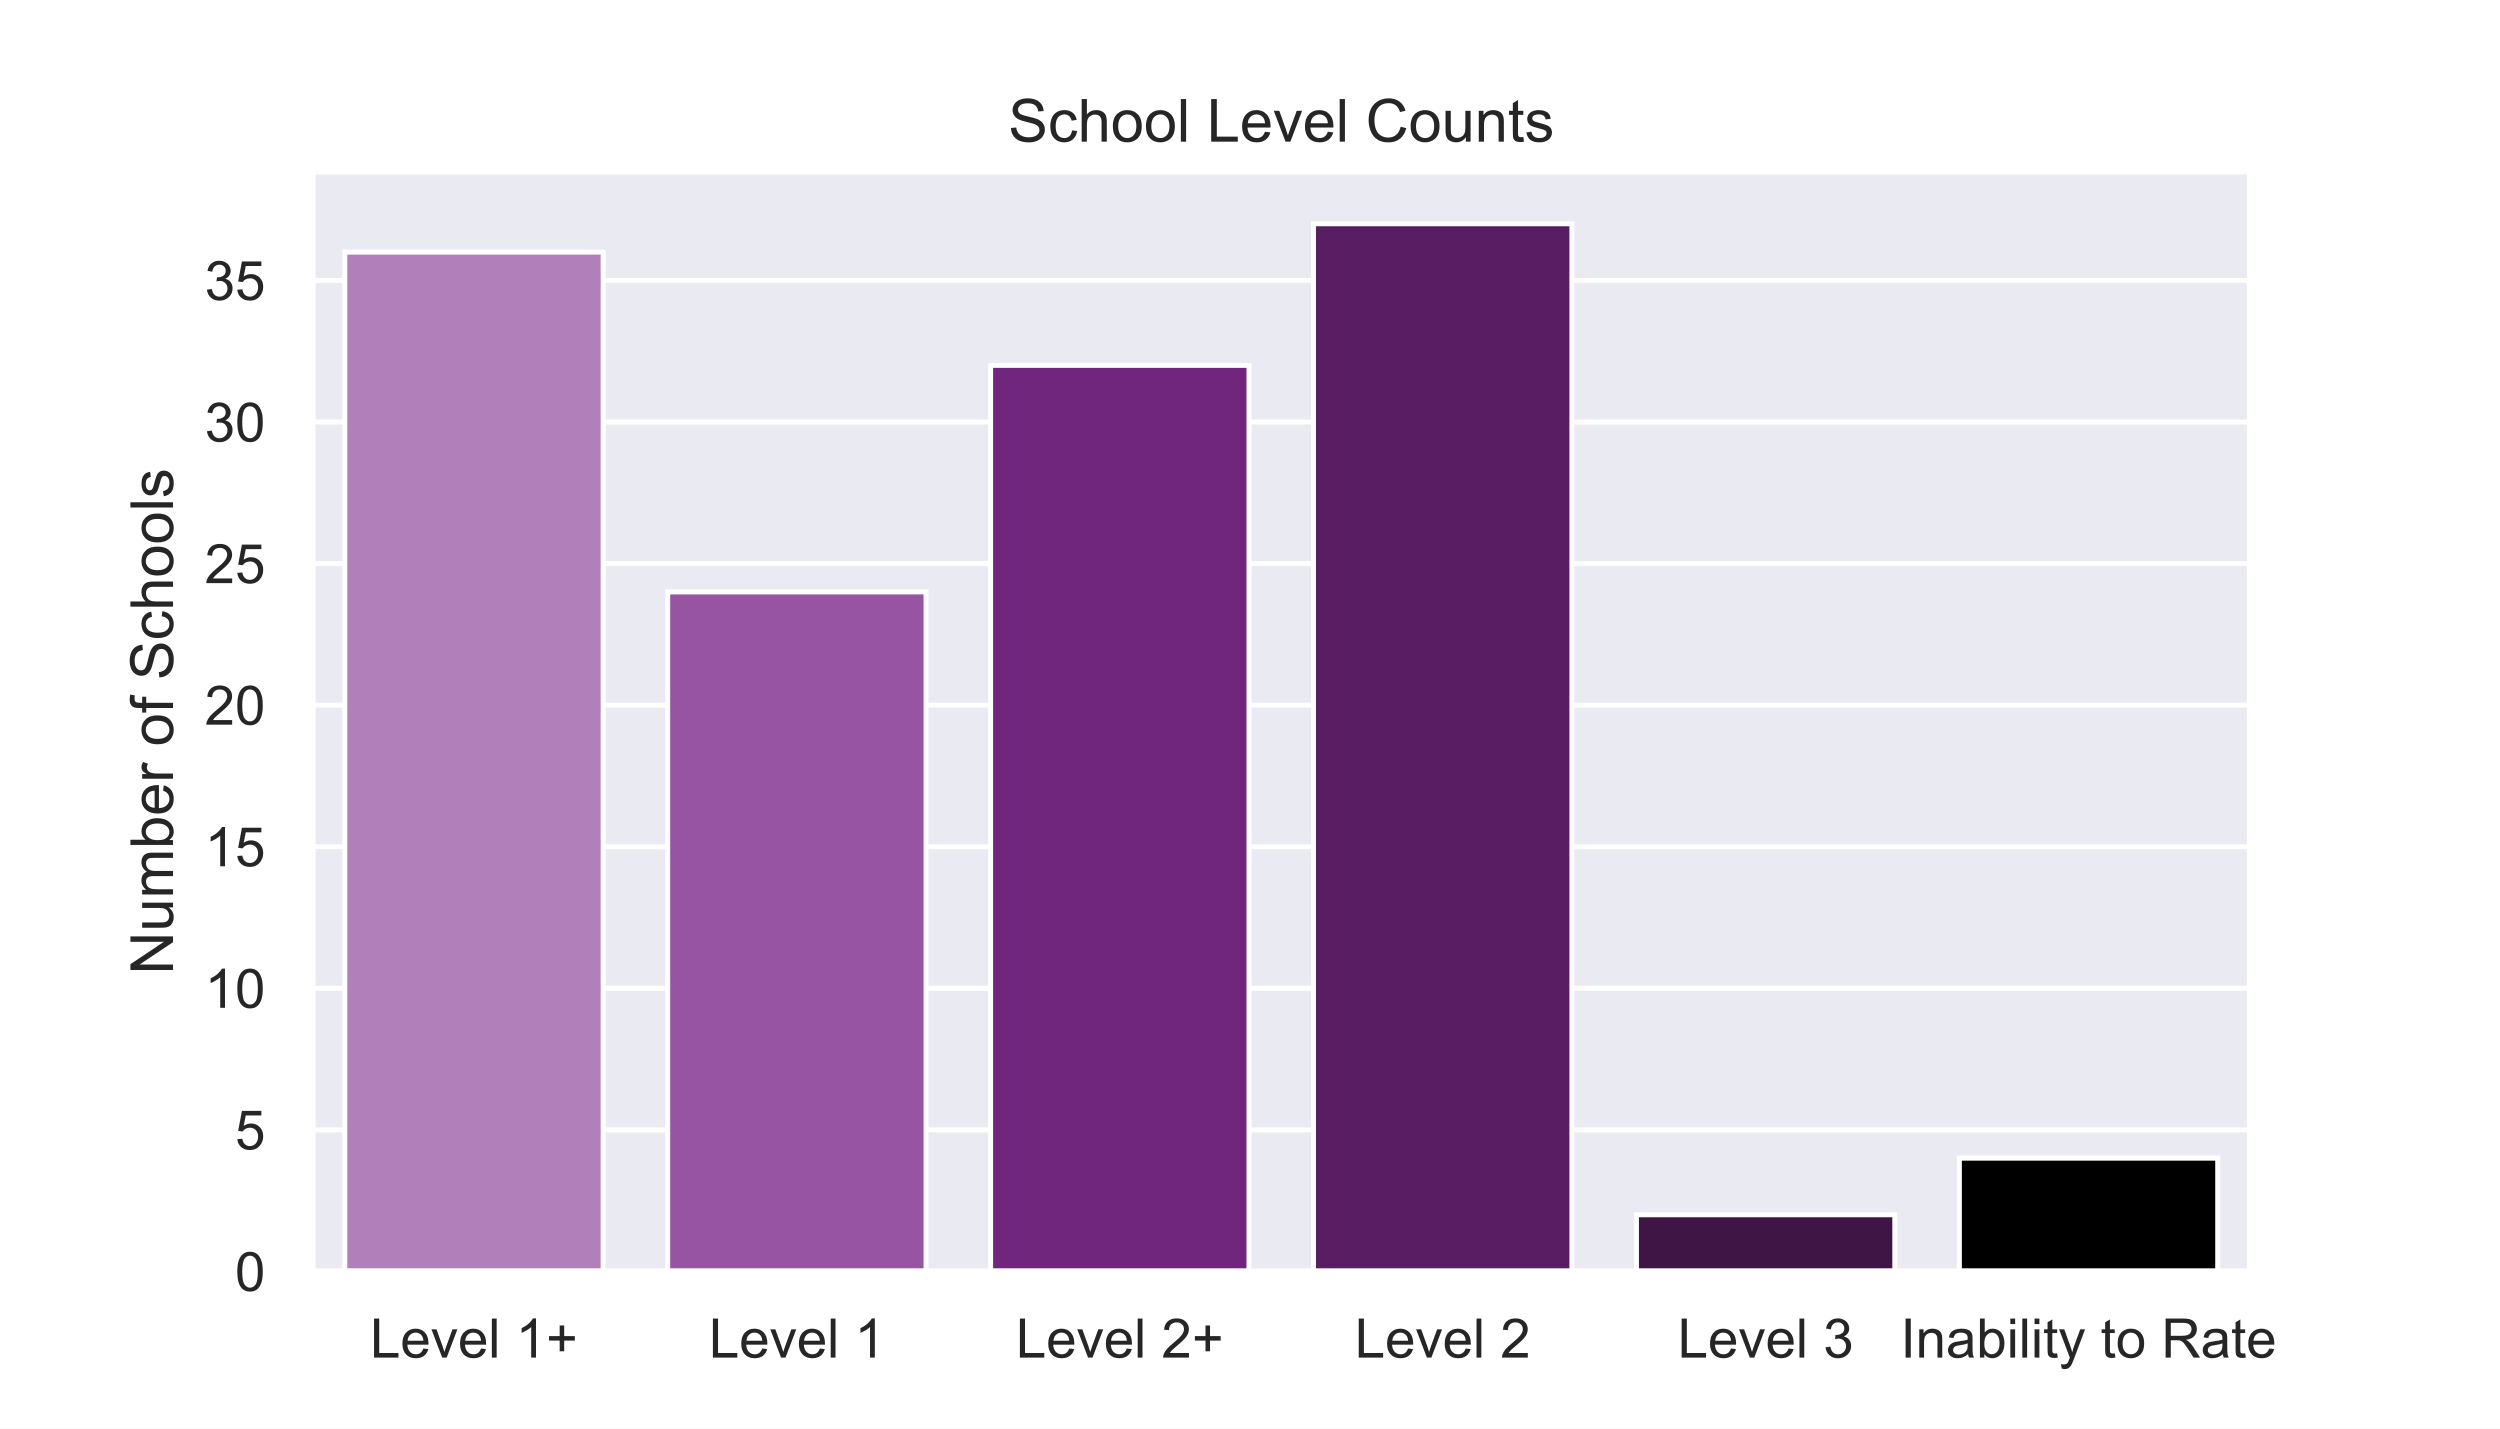
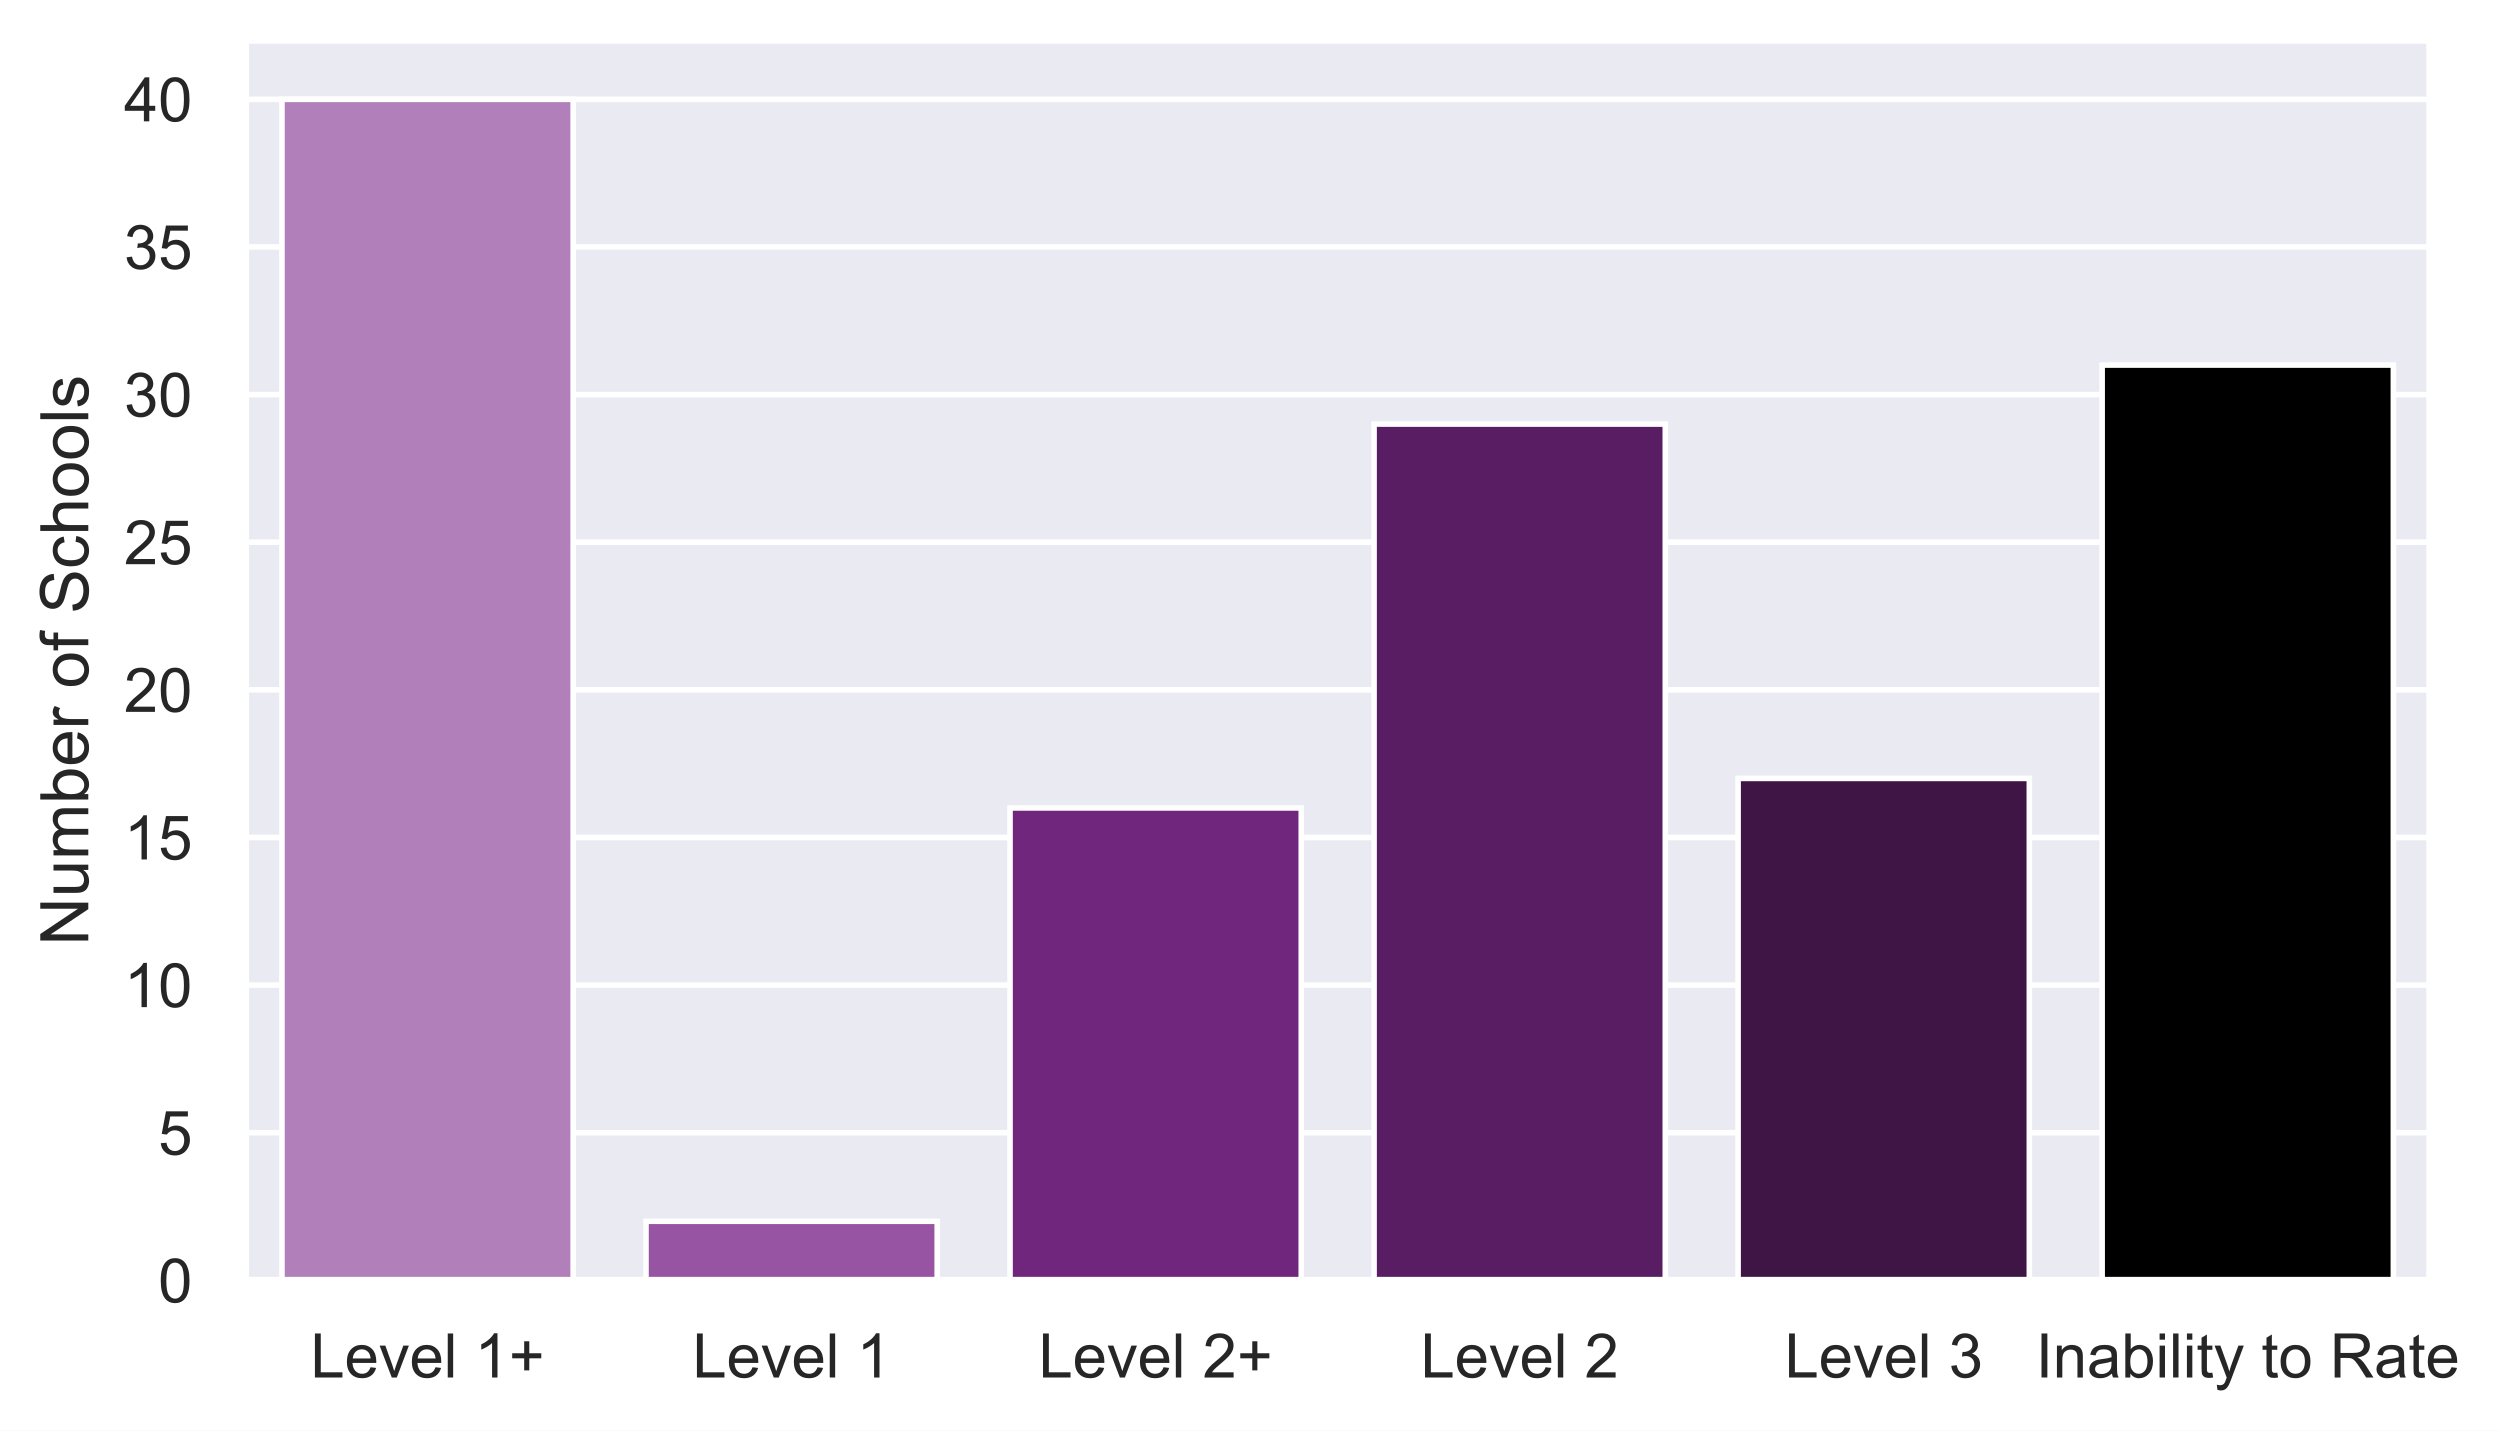
- <svg xmlns="http://www.w3.org/2000/svg" xmlns:xlink="http://www.w3.org/1999/xlink" height="288pt" version="1.1" viewBox="0 0 504 288" width="504pt">
+ <svg xmlns="http://www.w3.org/2000/svg" xmlns:xlink="http://www.w3.org/1999/xlink" height="255.849pt" version="1.1" viewBox="0 0 447.065 255.849" width="447.065pt">
  <defs>
    <style type="text/css">
*{stroke-linecap:butt;stroke-linejoin:round;}
  </style>
  </defs>
  <g id="figure_1">
    <g id="patch_1">
-       <path d="M 0 288  L 504 288  L 504 0  L 0 0  z " style="fill:#ffffff;" />
+       <path d="M 0 255.849  L 447.065 255.849  L 447.065 0  L 0 0  z " style="fill:#ffffff;" />
    </g>
    <g id="axes_1">
      <g id="patch_2">
-         <path d="M 63 256.32  L 453.6 256.32  L 453.6 34.56  L 63 34.56  z " style="fill:#eaeaf2;" />
+         <path d="M 43.908 228.96  L 434.508 228.96  L 434.508 7.2  L 43.908 7.2  z " style="fill:#eaeaf2;" />
      </g>
      <g id="matplotlib.axis_1">
        <g id="xtick_1">
          <g id="text_1">
            <defs>
              <path d="M 7.328 0  L 7.328 71.578  L 16.797 71.578  L 16.797 8.453  L 52.047 8.453  L 52.047 0  z " id="ArialMT-76" />
              <path d="M 42.094 16.703  L 51.172 15.578  Q 49.031 7.625 43.219 3.219  Q 37.406 -1.172 28.375 -1.172  Q 17 -1.172 10.328 5.828  Q 3.656 12.844 3.656 25.484  Q 3.656 38.578 10.391 45.797  Q 17.141 53.031 27.875 53.031  Q 38.281 53.031 44.875 45.953  Q 51.469 38.875 51.469 26.031  Q 51.469 25.25 51.422 23.688  L 12.75 23.688  Q 13.234 15.141 17.578 10.594  Q 21.922 6.062 28.422 6.062  Q 33.25 6.062 36.672 8.594  Q 40.094 11.141 42.094 16.703  z M 13.234 30.906  L 42.188 30.906  Q 41.609 37.453 38.875 40.719  Q 34.672 45.797 27.984 45.797  Q 21.922 45.797 17.797 41.75  Q 13.672 37.703 13.234 30.906  z " id="ArialMT-101" />
              <path d="M 21 0  L 1.266 51.859  L 10.547 51.859  L 21.688 20.797  Q 23.484 15.766 25 10.359  Q 26.172 14.453 28.266 20.219  L 39.797 51.859  L 48.828 51.859  L 29.203 0  z " id="ArialMT-118" />
              <path d="M 6.391 0  L 6.391 71.578  L 15.188 71.578  L 15.188 0  z " id="ArialMT-108" />
              <path id="ArialMT-32" />
              <path d="M 37.25 0  L 28.469 0  L 28.469 56  Q 25.297 52.984 20.141 49.953  Q 14.984 46.922 10.891 45.406  L 10.891 53.906  Q 18.266 57.375 23.781 62.297  Q 29.297 67.234 31.594 71.875  L 37.25 71.875  z " id="ArialMT-49" />
              <path d="M 25.047 11.578  L 25.047 31.203  L 5.562 31.203  L 5.562 39.406  L 25.047 39.406  L 25.047 58.891  L 33.344 58.891  L 33.344 39.406  L 52.828 39.406  L 52.828 31.203  L 33.344 31.203  L 33.344 11.578  z " id="ArialMT-43" />
            </defs>
-             <g style="fill:#262626;" transform="translate(74.60359 273.6936)scale(0.11 -0.11)">
+             <g style="fill:#262626;" transform="translate(55.51203 246.3336)scale(0.11 -0.11)">
              <use xlink:href="#ArialMT-76" />
              <use x="55.615" xlink:href="#ArialMT-101" />
              <use x="111.23" xlink:href="#ArialMT-118" />
              <use x="161.23" xlink:href="#ArialMT-101" />
              <use x="216.846" xlink:href="#ArialMT-108" />
              <use x="239.062" xlink:href="#ArialMT-32" />
              <use x="266.846" xlink:href="#ArialMT-49" />
              <use x="322.461" xlink:href="#ArialMT-43" />
            </g>
          </g>
        </g>
        <g id="xtick_2">
          <g id="text_2">
-             <g style="fill:#262626;" transform="translate(142.9159 273.6936)scale(0.11 -0.11)">
+             <g style="fill:#262626;" transform="translate(123.8244 246.3336)scale(0.11 -0.11)">
              <use xlink:href="#ArialMT-76" />
              <use x="55.615" xlink:href="#ArialMT-101" />
              <use x="111.23" xlink:href="#ArialMT-118" />
              <use x="161.23" xlink:href="#ArialMT-101" />
              <use x="216.846" xlink:href="#ArialMT-108" />
              <use x="239.062" xlink:href="#ArialMT-32" />
              <use x="266.846" xlink:href="#ArialMT-49" />
            </g>
          </g>
        </g>
        <g id="xtick_3">
          <g id="text_3">
            <defs>
              <path d="M 50.344 8.453  L 50.344 0  L 3.031 0  Q 2.938 3.172 4.047 6.109  Q 5.859 10.938 9.828 15.625  Q 13.812 20.312 21.344 26.469  Q 33.016 36.031 37.109 41.625  Q 41.219 47.219 41.219 52.203  Q 41.219 57.422 37.469 61  Q 33.734 64.594 27.734 64.594  Q 21.391 64.594 17.578 60.781  Q 13.766 56.984 13.719 50.25  L 4.688 51.172  Q 5.609 61.281 11.656 66.578  Q 17.719 71.875 27.938 71.875  Q 38.234 71.875 44.234 66.156  Q 50.25 60.453 50.25 52  Q 50.25 47.703 48.484 43.547  Q 46.734 39.406 42.656 34.812  Q 38.578 30.219 29.109 22.219  Q 21.188 15.578 18.938 13.203  Q 16.703 10.844 15.234 8.453  z " id="ArialMT-50" />
            </defs>
-             <g style="fill:#262626;" transform="translate(204.8036 273.6936)scale(0.11 -0.11)">
+             <g style="fill:#262626;" transform="translate(185.712 246.3336)scale(0.11 -0.11)">
              <use xlink:href="#ArialMT-76" />
              <use x="55.615" xlink:href="#ArialMT-101" />
              <use x="111.23" xlink:href="#ArialMT-118" />
              <use x="161.23" xlink:href="#ArialMT-101" />
              <use x="216.846" xlink:href="#ArialMT-108" />
              <use x="239.062" xlink:href="#ArialMT-32" />
              <use x="266.846" xlink:href="#ArialMT-50" />
              <use x="322.461" xlink:href="#ArialMT-43" />
            </g>
          </g>
        </g>
        <g id="xtick_4">
          <g id="text_4">
-             <g style="fill:#262626;" transform="translate(273.1159 273.6936)scale(0.11 -0.11)">
+             <g style="fill:#262626;" transform="translate(254.0244 246.3336)scale(0.11 -0.11)">
              <use xlink:href="#ArialMT-76" />
              <use x="55.615" xlink:href="#ArialMT-101" />
              <use x="111.23" xlink:href="#ArialMT-118" />
              <use x="161.23" xlink:href="#ArialMT-101" />
              <use x="216.846" xlink:href="#ArialMT-108" />
              <use x="239.062" xlink:href="#ArialMT-32" />
              <use x="266.846" xlink:href="#ArialMT-50" />
            </g>
          </g>
        </g>
        <g id="xtick_5">
          <g id="text_5">
            <defs>
              <path d="M 4.203 18.891  L 12.984 20.062  Q 14.5 12.594 18.141 9.297  Q 21.781 6 27 6  Q 33.203 6 37.469 10.297  Q 41.75 14.594 41.75 20.953  Q 41.75 27 37.797 30.922  Q 33.844 34.859 27.734 34.859  Q 25.25 34.859 21.531 33.891  L 22.516 41.609  Q 23.391 41.5 23.922 41.5  Q 29.547 41.5 34.031 44.422  Q 38.531 47.359 38.531 53.469  Q 38.531 58.297 35.25 61.469  Q 31.984 64.656 26.812 64.656  Q 21.688 64.656 18.266 61.422  Q 14.844 58.203 13.875 51.766  L 5.078 53.328  Q 6.688 62.156 12.391 67.016  Q 18.109 71.875 26.609 71.875  Q 32.469 71.875 37.391 69.359  Q 42.328 66.844 44.938 62.5  Q 47.562 58.156 47.562 53.266  Q 47.562 48.641 45.062 44.828  Q 42.578 41.016 37.703 38.766  Q 44.047 37.312 47.562 32.688  Q 51.078 28.078 51.078 21.141  Q 51.078 11.766 44.234 5.25  Q 37.406 -1.266 26.953 -1.266  Q 17.531 -1.266 11.297 4.344  Q 5.078 9.969 4.203 18.891  z " id="ArialMT-51" />
            </defs>
-             <g style="fill:#262626;" transform="translate(338.2159 273.6936)scale(0.11 -0.11)">
+             <g style="fill:#262626;" transform="translate(319.1244 246.3336)scale(0.11 -0.11)">
              <use xlink:href="#ArialMT-76" />
              <use x="55.615" xlink:href="#ArialMT-101" />
              <use x="111.23" xlink:href="#ArialMT-118" />
              <use x="161.23" xlink:href="#ArialMT-101" />
              <use x="216.846" xlink:href="#ArialMT-108" />
              <use x="239.062" xlink:href="#ArialMT-32" />
              <use x="266.846" xlink:href="#ArialMT-51" />
            </g>
          </g>
        </g>
        <g id="xtick_6">
          <g id="text_6">
            <defs>
              <path d="M 9.328 0  L 9.328 71.578  L 18.797 71.578  L 18.797 0  z " id="ArialMT-73" />
              <path d="M 6.594 0  L 6.594 51.859  L 14.5 51.859  L 14.5 44.484  Q 20.219 53.031 31 53.031  Q 35.688 53.031 39.625 51.344  Q 43.562 49.656 45.516 46.922  Q 47.469 44.188 48.25 40.438  Q 48.734 37.984 48.734 31.891  L 48.734 0  L 39.938 0  L 39.938 31.547  Q 39.938 36.922 38.906 39.578  Q 37.891 42.234 35.281 43.812  Q 32.672 45.406 29.156 45.406  Q 23.531 45.406 19.453 41.844  Q 15.375 38.281 15.375 28.328  L 15.375 0  z " id="ArialMT-110" />
              <path d="M 40.438 6.391  Q 35.547 2.25 31.031 0.531  Q 26.516 -1.172 21.344 -1.172  Q 12.797 -1.172 8.203 3  Q 3.609 7.172 3.609 13.672  Q 3.609 17.484 5.344 20.625  Q 7.078 23.781 9.891 25.688  Q 12.703 27.594 16.219 28.562  Q 18.797 29.25 24.031 29.891  Q 34.672 31.156 39.703 32.906  Q 39.75 34.719 39.75 35.203  Q 39.75 40.578 37.25 42.781  Q 33.891 45.75 27.25 45.75  Q 21.047 45.75 18.094 43.578  Q 15.141 41.406 13.719 35.891  L 5.125 37.062  Q 6.297 42.578 8.984 45.969  Q 11.672 49.359 16.75 51.188  Q 21.828 53.031 28.516 53.031  Q 35.156 53.031 39.297 51.469  Q 43.453 49.906 45.406 47.531  Q 47.359 45.172 48.141 41.547  Q 48.578 39.312 48.578 33.453  L 48.578 21.734  Q 48.578 9.469 49.141 6.219  Q 49.703 2.984 51.375 0  L 42.188 0  Q 40.828 2.734 40.438 6.391  z M 39.703 26.031  Q 34.906 24.078 25.344 22.703  Q 19.922 21.922 17.672 20.938  Q 15.438 19.969 14.203 18.094  Q 12.984 16.219 12.984 13.922  Q 12.984 10.406 15.641 8.062  Q 18.312 5.719 23.438 5.719  Q 28.516 5.719 32.469 7.938  Q 36.422 10.156 38.281 14.016  Q 39.703 17 39.703 22.797  z " id="ArialMT-97" />
              <path d="M 14.703 0  L 6.547 0  L 6.547 71.578  L 15.328 71.578  L 15.328 46.047  Q 20.906 53.031 29.547 53.031  Q 34.328 53.031 38.594 51.094  Q 42.875 49.172 45.625 45.672  Q 48.391 42.188 49.953 37.25  Q 51.516 32.328 51.516 26.703  Q 51.516 13.375 44.922 6.094  Q 38.328 -1.172 29.109 -1.172  Q 19.922 -1.172 14.703 6.5  z M 14.594 26.312  Q 14.594 17 17.141 12.844  Q 21.297 6.062 28.375 6.062  Q 34.125 6.062 38.328 11.062  Q 42.531 16.062 42.531 25.984  Q 42.531 36.141 38.5 40.969  Q 34.469 45.797 28.766 45.797  Q 23 45.797 18.797 40.797  Q 14.594 35.797 14.594 26.312  z " id="ArialMT-98" />
              <path d="M 6.641 61.469  L 6.641 71.578  L 15.438 71.578  L 15.438 61.469  z M 6.641 0  L 6.641 51.859  L 15.438 51.859  L 15.438 0  z " id="ArialMT-105" />
              <path d="M 25.781 7.859  L 27.047 0.094  Q 23.344 -0.688 20.406 -0.688  Q 15.625 -0.688 12.984 0.828  Q 10.359 2.344 9.281 4.812  Q 8.203 7.281 8.203 15.188  L 8.203 45.016  L 1.766 45.016  L 1.766 51.859  L 8.203 51.859  L 8.203 64.703  L 16.938 69.969  L 16.938 51.859  L 25.781 51.859  L 25.781 45.016  L 16.938 45.016  L 16.938 14.703  Q 16.938 10.938 17.406 9.859  Q 17.875 8.797 18.922 8.156  Q 19.969 7.516 21.922 7.516  Q 23.391 7.516 25.781 7.859  z " id="ArialMT-116" />
              <path d="M 6.203 -19.969  L 5.219 -11.719  Q 8.109 -12.5 10.25 -12.5  Q 13.188 -12.5 14.938 -11.516  Q 16.703 -10.547 17.828 -8.797  Q 18.656 -7.469 20.516 -2.25  Q 20.75 -1.516 21.297 -0.094  L 1.609 51.859  L 11.078 51.859  L 21.875 21.828  Q 23.969 16.109 25.641 9.812  Q 27.156 15.875 29.25 21.625  L 40.328 51.859  L 49.125 51.859  L 29.391 -0.875  Q 26.219 -9.422 24.469 -12.641  Q 22.125 -17 19.094 -19.016  Q 16.062 -21.047 11.859 -21.047  Q 9.328 -21.047 6.203 -19.969  z " id="ArialMT-121" />
              <path d="M 3.328 25.922  Q 3.328 40.328 11.328 47.266  Q 18.016 53.031 27.641 53.031  Q 38.328 53.031 45.109 46.016  Q 51.906 39.016 51.906 26.656  Q 51.906 16.656 48.906 10.906  Q 45.906 5.172 40.156 2  Q 34.422 -1.172 27.641 -1.172  Q 16.75 -1.172 10.031 5.812  Q 3.328 12.797 3.328 25.922  z M 12.359 25.922  Q 12.359 15.969 16.703 11.016  Q 21.047 6.062 27.641 6.062  Q 34.188 6.062 38.531 11.031  Q 42.875 16.016 42.875 26.219  Q 42.875 35.844 38.5 40.797  Q 34.125 45.75 27.641 45.75  Q 21.047 45.75 16.703 40.812  Q 12.359 35.891 12.359 25.922  z " id="ArialMT-111" />
              <path d="M 7.859 0  L 7.859 71.578  L 39.594 71.578  Q 49.172 71.578 54.141 69.641  Q 59.125 67.719 62.109 62.828  Q 65.094 57.953 65.094 52.047  Q 65.094 44.438 60.156 39.203  Q 55.219 33.984 44.922 32.562  Q 48.688 30.766 50.641 29  Q 54.781 25.203 58.5 19.484  L 70.953 0  L 59.031 0  L 49.562 14.891  Q 45.406 21.344 42.719 24.75  Q 40.047 28.172 37.922 29.531  Q 35.797 30.906 33.594 31.453  Q 31.984 31.781 28.328 31.781  L 17.328 31.781  L 17.328 0  z M 17.328 39.984  L 37.703 39.984  Q 44.188 39.984 47.844 41.328  Q 51.516 42.672 53.422 45.625  Q 55.328 48.578 55.328 52.047  Q 55.328 57.125 51.641 60.391  Q 47.953 63.672 39.984 63.672  L 17.328 63.672  z " id="ArialMT-82" />
            </defs>
-             <g style="fill:#262626;" transform="translate(383.143 273.6936)scale(0.11 -0.11)">
+             <g style="fill:#262626;" transform="translate(364.0514 246.3336)scale(0.11 -0.11)">
              <use xlink:href="#ArialMT-73" />
              <use x="27.783" xlink:href="#ArialMT-110" />
              <use x="83.398" xlink:href="#ArialMT-97" />
              <use x="139.014" xlink:href="#ArialMT-98" />
              <use x="194.629" xlink:href="#ArialMT-105" />
              <use x="216.846" xlink:href="#ArialMT-108" />
              <use x="239.062" xlink:href="#ArialMT-105" />
              <use x="261.279" xlink:href="#ArialMT-116" />
              <use x="289.062" xlink:href="#ArialMT-121" />
              <use x="339.062" xlink:href="#ArialMT-32" />
              <use x="366.846" xlink:href="#ArialMT-116" />
              <use x="394.629" xlink:href="#ArialMT-111" />
              <use x="450.244" xlink:href="#ArialMT-32" />
              <use x="478.027" xlink:href="#ArialMT-82" />
              <use x="550.244" xlink:href="#ArialMT-97" />
              <use x="605.859" xlink:href="#ArialMT-116" />
              <use x="633.643" xlink:href="#ArialMT-101" />
            </g>
          </g>
        </g>
      </g>
      <g id="matplotlib.axis_2">
        <g id="ytick_1">
          <g id="line2d_1">
-             <path clip-path="url(#p0bc3c73e21)" d="M 63 256.32  L 453.6 256.32  " style="fill:none;stroke:#ffffff;stroke-linecap:round;" />
+             <path clip-path="url(#p45283ca8be)" d="M 43.908 228.96  L 434.508 228.96  " style="fill:none;stroke:#ffffff;stroke-linecap:round;" />
          </g>
          <g id="text_7">
            <defs>
              <path d="M 4.156 35.297  Q 4.156 48 6.766 55.734  Q 9.375 63.484 14.516 67.672  Q 19.672 71.875 27.484 71.875  Q 33.25 71.875 37.594 69.547  Q 41.938 67.234 44.766 62.859  Q 47.609 58.5 49.219 52.219  Q 50.828 45.953 50.828 35.297  Q 50.828 22.703 48.234 14.969  Q 45.656 7.234 40.5 3  Q 35.359 -1.219 27.484 -1.219  Q 17.141 -1.219 11.234 6.203  Q 4.156 15.141 4.156 35.297  z M 13.188 35.297  Q 13.188 17.672 17.312 11.828  Q 21.438 6 27.484 6  Q 33.547 6 37.672 11.859  Q 41.797 17.719 41.797 35.297  Q 41.797 52.984 37.672 58.781  Q 33.547 64.594 27.391 64.594  Q 21.344 64.594 17.719 59.469  Q 13.188 52.938 13.188 35.297  z " id="ArialMT-48" />
            </defs>
-             <g style="fill:#262626;" transform="translate(47.38297 260.2568)scale(0.11 -0.11)">
+             <g style="fill:#262626;" transform="translate(28.29141 232.8968)scale(0.11 -0.11)">
              <use xlink:href="#ArialMT-48" />
            </g>
          </g>
        </g>
        <g id="ytick_2">
          <g id="line2d_2">
-             <path clip-path="url(#p0bc3c73e21)" d="M 63 227.779  L 453.6 227.779  " style="fill:none;stroke:#ffffff;stroke-linecap:round;" />
+             <path clip-path="url(#p45283ca8be)" d="M 43.908 202.56  L 434.508 202.56  " style="fill:none;stroke:#ffffff;stroke-linecap:round;" />
          </g>
          <g id="text_8">
            <defs>
              <path d="M 4.156 18.75  L 13.375 19.531  Q 14.406 12.797 18.141 9.391  Q 21.875 6 27.156 6  Q 33.5 6 37.891 10.781  Q 42.281 15.578 42.281 23.484  Q 42.281 31 38.062 35.344  Q 33.844 39.703 27 39.703  Q 22.75 39.703 19.328 37.766  Q 15.922 35.844 13.969 32.766  L 5.719 33.844  L 12.641 70.609  L 48.25 70.609  L 48.25 62.203  L 19.672 62.203  L 15.828 42.969  Q 22.266 47.469 29.344 47.469  Q 38.719 47.469 45.156 40.969  Q 51.609 34.469 51.609 24.266  Q 51.609 14.547 45.953 7.469  Q 39.062 -1.219 27.156 -1.219  Q 17.391 -1.219 11.203 4.25  Q 5.031 9.719 4.156 18.75  z " id="ArialMT-53" />
            </defs>
-             <g style="fill:#262626;" transform="translate(47.38297 231.7163)scale(0.11 -0.11)">
+             <g style="fill:#262626;" transform="translate(28.29141 206.4968)scale(0.11 -0.11)">
              <use xlink:href="#ArialMT-53" />
            </g>
          </g>
        </g>
        <g id="ytick_3">
          <g id="line2d_3">
-             <path clip-path="url(#p0bc3c73e21)" d="M 63 199.239  L 453.6 199.239  " style="fill:none;stroke:#ffffff;stroke-linecap:round;" />
+             <path clip-path="url(#p45283ca8be)" d="M 43.908 176.16  L 434.508 176.16  " style="fill:none;stroke:#ffffff;stroke-linecap:round;" />
          </g>
          <g id="text_9">
-             <g style="fill:#262626;" transform="translate(41.26594 203.1757)scale(0.11 -0.11)">
+             <g style="fill:#262626;" transform="translate(22.17438 180.0968)scale(0.11 -0.11)">
              <use xlink:href="#ArialMT-49" />
              <use x="55.615" xlink:href="#ArialMT-48" />
            </g>
          </g>
        </g>
        <g id="ytick_4">
          <g id="line2d_4">
-             <path clip-path="url(#p0bc3c73e21)" d="M 63 170.698  L 453.6 170.698  " style="fill:none;stroke:#ffffff;stroke-linecap:round;" />
+             <path clip-path="url(#p45283ca8be)" d="M 43.908 149.76  L 434.508 149.76  " style="fill:none;stroke:#ffffff;stroke-linecap:round;" />
          </g>
          <g id="text_10">
-             <g style="fill:#262626;" transform="translate(41.26594 174.6352)scale(0.11 -0.11)">
+             <g style="fill:#262626;" transform="translate(22.17438 153.6968)scale(0.11 -0.11)">
              <use xlink:href="#ArialMT-49" />
              <use x="55.615" xlink:href="#ArialMT-53" />
            </g>
          </g>
        </g>
        <g id="ytick_5">
          <g id="line2d_5">
-             <path clip-path="url(#p0bc3c73e21)" d="M 63 142.158  L 453.6 142.158  " style="fill:none;stroke:#ffffff;stroke-linecap:round;" />
+             <path clip-path="url(#p45283ca8be)" d="M 43.908 123.36  L 434.508 123.36  " style="fill:none;stroke:#ffffff;stroke-linecap:round;" />
          </g>
          <g id="text_11">
-             <g style="fill:#262626;" transform="translate(41.26594 146.0946)scale(0.11 -0.11)">
+             <g style="fill:#262626;" transform="translate(22.17438 127.2968)scale(0.11 -0.11)">
              <use xlink:href="#ArialMT-50" />
              <use x="55.615" xlink:href="#ArialMT-48" />
            </g>
          </g>
        </g>
        <g id="ytick_6">
          <g id="line2d_6">
-             <path clip-path="url(#p0bc3c73e21)" d="M 63 113.617  L 453.6 113.617  " style="fill:none;stroke:#ffffff;stroke-linecap:round;" />
+             <path clip-path="url(#p45283ca8be)" d="M 43.908 96.96  L 434.508 96.96  " style="fill:none;stroke:#ffffff;stroke-linecap:round;" />
          </g>
          <g id="text_12">
-             <g style="fill:#262626;" transform="translate(41.26594 117.5541)scale(0.11 -0.11)">
+             <g style="fill:#262626;" transform="translate(22.17438 100.8968)scale(0.11 -0.11)">
              <use xlink:href="#ArialMT-50" />
              <use x="55.615" xlink:href="#ArialMT-53" />
            </g>
          </g>
        </g>
        <g id="ytick_7">
          <g id="line2d_7">
-             <path clip-path="url(#p0bc3c73e21)" d="M 63 85.077  L 453.6 85.077  " style="fill:none;stroke:#ffffff;stroke-linecap:round;" />
+             <path clip-path="url(#p45283ca8be)" d="M 43.908 70.56  L 434.508 70.56  " style="fill:none;stroke:#ffffff;stroke-linecap:round;" />
          </g>
          <g id="text_13">
-             <g style="fill:#262626;" transform="translate(41.26594 89.01355)scale(0.11 -0.11)">
+             <g style="fill:#262626;" transform="translate(22.17438 74.4968)scale(0.11 -0.11)">
              <use xlink:href="#ArialMT-51" />
              <use x="55.615" xlink:href="#ArialMT-48" />
            </g>
          </g>
        </g>
        <g id="ytick_8">
          <g id="line2d_8">
-             <path clip-path="url(#p0bc3c73e21)" d="M 63 56.536  L 453.6 56.536  " style="fill:none;stroke:#ffffff;stroke-linecap:round;" />
+             <path clip-path="url(#p45283ca8be)" d="M 43.908 44.16  L 434.508 44.16  " style="fill:none;stroke:#ffffff;stroke-linecap:round;" />
          </g>
          <g id="text_14">
-             <g style="fill:#262626;" transform="translate(41.26594 60.47301)scale(0.11 -0.11)">
+             <g style="fill:#262626;" transform="translate(22.17438 48.0968)scale(0.11 -0.11)">
              <use xlink:href="#ArialMT-51" />
              <use x="55.615" xlink:href="#ArialMT-53" />
            </g>
          </g>
        </g>
-         <g id="text_15">
+         <g id="ytick_9">
+           <g id="line2d_9">
+             <path clip-path="url(#p45283ca8be)" d="M 43.908 17.76  L 434.508 17.76  " style="fill:none;stroke:#ffffff;stroke-linecap:round;" />
+           </g>
+           <g id="text_15">
+             <defs>
+               <path d="M 32.328 0  L 32.328 17.141  L 1.266 17.141  L 1.266 25.203  L 33.938 71.578  L 41.109 71.578  L 41.109 25.203  L 50.781 25.203  L 50.781 17.141  L 41.109 17.141  L 41.109 0  z M 32.328 25.203  L 32.328 57.469  L 9.906 25.203  z " id="ArialMT-52" />
+             </defs>
+             <g style="fill:#262626;" transform="translate(22.17438 21.6968)scale(0.11 -0.11)">
+               <use xlink:href="#ArialMT-52" />
+               <use x="55.615" xlink:href="#ArialMT-48" />
+             </g>
+           </g>
+         </g>
+         <g id="text_16">
          <defs>
            <path d="M 7.625 0  L 7.625 71.578  L 17.328 71.578  L 54.938 15.375  L 54.938 71.578  L 64.016 71.578  L 64.016 0  L 54.297 0  L 16.703 56.25  L 16.703 0  z " id="ArialMT-78" />
            <path d="M 40.578 0  L 40.578 7.625  Q 34.516 -1.172 24.125 -1.172  Q 19.531 -1.172 15.547 0.578  Q 11.578 2.344 9.641 5  Q 7.719 7.672 6.938 11.531  Q 6.391 14.109 6.391 19.734  L 6.391 51.859  L 15.188 51.859  L 15.188 23.094  Q 15.188 16.219 15.719 13.812  Q 16.547 10.359 19.234 8.375  Q 21.922 6.391 25.875 6.391  Q 29.828 6.391 33.297 8.422  Q 36.766 10.453 38.203 13.938  Q 39.656 17.438 39.656 24.078  L 39.656 51.859  L 48.438 51.859  L 48.438 0  z " id="ArialMT-117" />
            <path d="M 6.594 0  L 6.594 51.859  L 14.453 51.859  L 14.453 44.578  Q 16.891 48.391 20.938 50.703  Q 25 53.031 30.172 53.031  Q 35.938 53.031 39.625 50.641  Q 43.312 48.25 44.828 43.953  Q 50.984 53.031 60.844 53.031  Q 68.562 53.031 72.703 48.75  Q 76.859 44.484 76.859 35.594  L 76.859 0  L 68.109 0  L 68.109 32.672  Q 68.109 37.938 67.25 40.25  Q 66.406 42.578 64.156 43.984  Q 61.922 45.406 58.891 45.406  Q 53.422 45.406 49.797 41.766  Q 46.188 38.141 46.188 30.125  L 46.188 0  L 37.406 0  L 37.406 33.688  Q 37.406 39.547 35.25 42.469  Q 33.109 45.406 28.219 45.406  Q 24.516 45.406 21.359 43.453  Q 18.219 41.5 16.797 37.734  Q 15.375 33.984 15.375 26.906  L 15.375 0  z " id="ArialMT-109" />
            <path d="M 6.5 0  L 6.5 51.859  L 14.406 51.859  L 14.406 44  Q 17.438 49.516 20 51.266  Q 22.562 53.031 25.641 53.031  Q 30.078 53.031 34.672 50.203  L 31.641 42.047  Q 28.422 43.953 25.203 43.953  Q 22.312 43.953 20.016 42.219  Q 17.719 40.484 16.75 37.406  Q 15.281 32.719 15.281 27.156  L 15.281 0  z " id="ArialMT-114" />
            <path d="M 8.688 0  L 8.688 45.016  L 0.922 45.016  L 0.922 51.859  L 8.688 51.859  L 8.688 57.375  Q 8.688 62.594 9.625 65.141  Q 10.891 68.562 14.078 70.672  Q 17.281 72.797 23.047 72.797  Q 26.766 72.797 31.25 71.922  L 29.938 64.266  Q 27.203 64.75 24.75 64.75  Q 20.75 64.75 19.094 63.031  Q 17.438 61.328 17.438 56.641  L 17.438 51.859  L 27.547 51.859  L 27.547 45.016  L 17.438 45.016  L 17.438 0  z " id="ArialMT-102" />
            <path d="M 4.5 23  L 13.422 23.781  Q 14.062 18.406 16.375 14.969  Q 18.703 11.531 23.578 9.406  Q 28.469 7.281 34.578 7.281  Q 39.984 7.281 44.141 8.891  Q 48.297 10.5 50.312 13.297  Q 52.344 16.109 52.344 19.438  Q 52.344 22.797 50.391 25.312  Q 48.438 27.828 43.953 29.547  Q 41.062 30.672 31.203 33.031  Q 21.344 35.406 17.391 37.5  Q 12.25 40.188 9.734 44.156  Q 7.234 48.141 7.234 53.078  Q 7.234 58.5 10.297 63.203  Q 13.375 67.922 19.281 70.359  Q 25.203 72.797 32.422 72.797  Q 40.375 72.797 46.453 70.234  Q 52.547 67.672 55.812 62.688  Q 59.078 57.719 59.328 51.422  L 50.25 50.734  Q 49.516 57.516 45.281 60.984  Q 41.062 64.453 32.812 64.453  Q 24.219 64.453 20.281 61.297  Q 16.359 58.156 16.359 53.719  Q 16.359 49.859 19.141 47.359  Q 21.875 44.875 33.422 42.266  Q 44.969 39.656 49.266 37.703  Q 55.516 34.812 58.484 30.391  Q 61.469 25.984 61.469 20.219  Q 61.469 14.5 58.203 9.438  Q 54.938 4.391 48.797 1.578  Q 42.672 -1.219 35.016 -1.219  Q 25.297 -1.219 18.719 1.609  Q 12.156 4.438 8.422 10.125  Q 4.688 15.828 4.5 23  z " id="ArialMT-83" />
            <path d="M 40.438 19  L 49.078 17.875  Q 47.656 8.938 41.812 3.875  Q 35.984 -1.172 27.484 -1.172  Q 16.844 -1.172 10.375 5.781  Q 3.906 12.75 3.906 25.734  Q 3.906 34.125 6.688 40.422  Q 9.469 46.734 15.156 49.875  Q 20.844 53.031 27.547 53.031  Q 35.984 53.031 41.359 48.75  Q 46.734 44.484 48.25 36.625  L 39.703 35.297  Q 38.484 40.531 35.375 43.156  Q 32.281 45.797 27.875 45.797  Q 21.234 45.797 17.078 41.031  Q 12.938 36.281 12.938 25.984  Q 12.938 15.531 16.938 10.797  Q 20.953 6.062 27.391 6.062  Q 32.562 6.062 36.031 9.234  Q 39.5 12.406 40.438 19  z " id="ArialMT-99" />
            <path d="M 6.594 0  L 6.594 71.578  L 15.375 71.578  L 15.375 45.906  Q 21.531 53.031 30.906 53.031  Q 36.672 53.031 40.922 50.75  Q 45.172 48.484 47 44.484  Q 48.828 40.484 48.828 32.859  L 48.828 0  L 40.047 0  L 40.047 32.859  Q 40.047 39.453 37.188 42.453  Q 34.328 45.453 29.109 45.453  Q 25.203 45.453 21.75 43.422  Q 18.312 41.406 16.844 37.938  Q 15.375 34.469 15.375 28.375  L 15.375 0  z " id="ArialMT-104" />
            <path d="M 3.078 15.484  L 11.766 16.844  Q 12.5 11.625 15.844 8.844  Q 19.188 6.062 25.203 6.062  Q 31.25 6.062 34.172 8.516  Q 37.109 10.984 37.109 14.312  Q 37.109 17.281 34.516 19  Q 32.719 20.172 25.531 21.969  Q 15.875 24.422 12.141 26.203  Q 8.406 27.984 6.469 31.125  Q 4.547 34.281 4.547 38.094  Q 4.547 41.547 6.125 44.5  Q 7.719 47.469 10.453 49.422  Q 12.5 50.922 16.031 51.969  Q 19.578 53.031 23.641 53.031  Q 29.734 53.031 34.344 51.266  Q 38.969 49.516 41.156 46.5  Q 43.359 43.5 44.188 38.484  L 35.594 37.312  Q 35.016 41.312 32.203 43.547  Q 29.391 45.797 24.266 45.797  Q 18.219 45.797 15.625 43.797  Q 13.031 41.797 13.031 39.109  Q 13.031 37.406 14.109 36.031  Q 15.188 34.625 17.484 33.688  Q 18.797 33.203 25.25 31.453  Q 34.578 28.953 38.25 27.359  Q 41.938 25.781 44.031 22.75  Q 46.141 19.734 46.141 15.234  Q 46.141 10.844 43.578 6.953  Q 41.016 3.078 36.172 0.953  Q 31.344 -1.172 25.25 -1.172  Q 15.141 -1.172 9.844 3.031  Q 4.547 7.234 3.078 15.484  z " id="ArialMT-115" />
          </defs>
-           <g style="fill:#262626;" transform="translate(34.88094 196.4606)rotate(-90)scale(0.12 -0.12)">
+           <g style="fill:#262626;" transform="translate(15.78937 169.1006)rotate(-90)scale(0.12 -0.12)">
            <use xlink:href="#ArialMT-78" />
            <use x="72.217" xlink:href="#ArialMT-117" />
            <use x="127.832" xlink:href="#ArialMT-109" />
            <use x="211.133" xlink:href="#ArialMT-98" />
            <use x="266.748" xlink:href="#ArialMT-101" />
            <use x="322.363" xlink:href="#ArialMT-114" />
            <use x="355.664" xlink:href="#ArialMT-32" />
            <use x="383.447" xlink:href="#ArialMT-111" />
            <use x="439.062" xlink:href="#ArialMT-102" />
            <use x="466.846" xlink:href="#ArialMT-32" />
            <use x="494.629" xlink:href="#ArialMT-83" />
            <use x="561.328" xlink:href="#ArialMT-99" />
            <use x="611.328" xlink:href="#ArialMT-104" />
            <use x="666.943" xlink:href="#ArialMT-111" />
            <use x="722.559" xlink:href="#ArialMT-111" />
            <use x="778.174" xlink:href="#ArialMT-108" />
            <use x="800.391" xlink:href="#ArialMT-115" />
          </g>
        </g>
      </g>
      <g id="patch_3">
-         <path clip-path="url(#p0bc3c73e21)" d="M 69.51 256.32  L 121.59 256.32  L 121.59 50.828  L 69.51 50.828  z " style="fill:#b17fb9;stroke:#ffffff;stroke-linejoin:miter;" />
+         <path clip-path="url(#p45283ca8be)" d="M 50.418 228.96  L 102.498 228.96  L 102.498 17.76  L 50.418 17.76  z " style="fill:#b17fb9;stroke:#ffffff;stroke-linejoin:miter;" />
      </g>
      <g id="patch_4">
-         <path clip-path="url(#p0bc3c73e21)" d="M 134.61 256.32  L 186.69 256.32  L 186.69 119.325  L 134.61 119.325  z " style="fill:#9754a2;stroke:#ffffff;stroke-linejoin:miter;" />
+         <path clip-path="url(#p45283ca8be)" d="M 115.518 228.96  L 167.598 228.96  L 167.598 218.4  L 115.518 218.4  z " style="fill:#9754a2;stroke:#ffffff;stroke-linejoin:miter;" />
      </g>
      <g id="patch_5">
-         <path clip-path="url(#p0bc3c73e21)" d="M 199.71 256.32  L 251.79 256.32  L 251.79 73.661  L 199.71 73.661  z " style="fill:#71267d;stroke:#ffffff;stroke-linejoin:miter;" />
+         <path clip-path="url(#p45283ca8be)" d="M 180.618 228.96  L 232.698 228.96  L 232.698 144.48  L 180.618 144.48  z " style="fill:#71267d;stroke:#ffffff;stroke-linejoin:miter;" />
      </g>
      <g id="patch_6">
-         <path clip-path="url(#p0bc3c73e21)" d="M 264.81 256.32  L 316.89 256.32  L 316.89 45.12  L 264.81 45.12  z " style="fill:#581d62;stroke:#ffffff;stroke-linejoin:miter;" />
+         <path clip-path="url(#p45283ca8be)" d="M 245.718 228.96  L 297.798 228.96  L 297.798 75.84  L 245.718 75.84  z " style="fill:#581d62;stroke:#ffffff;stroke-linejoin:miter;" />
      </g>
      <g id="patch_7">
-         <path clip-path="url(#p0bc3c73e21)" d="M 329.91 256.32  L 381.99 256.32  L 381.99 244.904  L 329.91 244.904  z " style="fill:#3f1546;stroke:#ffffff;stroke-linejoin:miter;" />
+         <path clip-path="url(#p45283ca8be)" d="M 310.818 228.96  L 362.898 228.96  L 362.898 139.2  L 310.818 139.2  z " style="fill:#3f1546;stroke:#ffffff;stroke-linejoin:miter;" />
      </g>
      <g id="patch_8">
-         <path clip-path="url(#p0bc3c73e21)" d="M 395.01 256.32  L 447.09 256.32  L 447.09 233.488  L 395.01 233.488  z " style="stroke:#ffffff;stroke-linejoin:miter;" />
+         <path clip-path="url(#p45283ca8be)" d="M 375.918 228.96  L 427.998 228.96  L 427.998 65.28  L 375.918 65.28  z " style="stroke:#ffffff;stroke-linejoin:miter;" />
      </g>
      <g id="patch_9">
-         <path d="M 63 256.32  L 63 34.56  " style="fill:none;stroke:#ffffff;stroke-linecap:square;stroke-linejoin:miter;stroke-width:1.25;" />
+         <path d="M 43.908 228.96  L 43.908 7.2  " style="fill:none;stroke:#ffffff;stroke-linecap:square;stroke-linejoin:miter;stroke-width:1.25;" />
      </g>
      <g id="patch_10">
-         <path d="M 453.6 256.32  L 453.6 34.56  " style="fill:none;stroke:#ffffff;stroke-linecap:square;stroke-linejoin:miter;stroke-width:1.25;" />
+         <path d="M 434.508 228.96  L 434.508 7.2  " style="fill:none;stroke:#ffffff;stroke-linecap:square;stroke-linejoin:miter;stroke-width:1.25;" />
      </g>
      <g id="patch_11">
-         <path d="M 63 256.32  L 453.6 256.32  " style="fill:none;stroke:#ffffff;stroke-linecap:square;stroke-linejoin:miter;stroke-width:1.25;" />
+         <path d="M 43.908 228.96  L 434.508 228.96  " style="fill:none;stroke:#ffffff;stroke-linecap:square;stroke-linejoin:miter;stroke-width:1.25;" />
      </g>
      <g id="patch_12">
-         <path d="M 63 34.56  L 453.6 34.56  " style="fill:none;stroke:#ffffff;stroke-linecap:square;stroke-linejoin:miter;stroke-width:1.25;" />
-       </g>
-       <g id="text_16">
-         <defs>
-           <path d="M 58.797 25.094  L 68.266 22.703  Q 65.281 11.031 57.547 4.906  Q 49.812 -1.219 38.625 -1.219  Q 27.047 -1.219 19.797 3.484  Q 12.547 8.203 8.766 17.141  Q 4.984 26.078 4.984 36.328  Q 4.984 47.516 9.25 55.828  Q 13.531 64.156 21.406 68.469  Q 29.297 72.797 38.766 72.797  Q 49.516 72.797 56.828 67.328  Q 64.156 61.859 67.047 51.953  L 57.719 49.75  Q 55.219 57.562 50.484 61.125  Q 45.75 64.703 38.578 64.703  Q 30.328 64.703 24.781 60.734  Q 19.234 56.781 16.984 50.109  Q 14.75 43.453 14.75 36.375  Q 14.75 27.25 17.406 20.438  Q 20.062 13.625 25.672 10.25  Q 31.297 6.891 37.844 6.891  Q 45.797 6.891 51.312 11.469  Q 56.844 16.062 58.797 25.094  z " id="ArialMT-67" />
-         </defs>
-         <g style="fill:#262626;" transform="translate(203.2688 28.56)scale(0.12 -0.12)">
-           <use xlink:href="#ArialMT-83" />
-           <use x="66.699" xlink:href="#ArialMT-99" />
-           <use x="116.699" xlink:href="#ArialMT-104" />
-           <use x="172.314" xlink:href="#ArialMT-111" />
-           <use x="227.93" xlink:href="#ArialMT-111" />
-           <use x="283.545" xlink:href="#ArialMT-108" />
-           <use x="305.762" xlink:href="#ArialMT-32" />
-           <use x="333.545" xlink:href="#ArialMT-76" />
-           <use x="389.16" xlink:href="#ArialMT-101" />
-           <use x="444.775" xlink:href="#ArialMT-118" />
-           <use x="494.775" xlink:href="#ArialMT-101" />
-           <use x="550.391" xlink:href="#ArialMT-108" />
-           <use x="572.607" xlink:href="#ArialMT-32" />
-           <use x="600.391" xlink:href="#ArialMT-67" />
-           <use x="672.607" xlink:href="#ArialMT-111" />
-           <use x="728.223" xlink:href="#ArialMT-117" />
-           <use x="783.838" xlink:href="#ArialMT-110" />
-           <use x="839.453" xlink:href="#ArialMT-116" />
-           <use x="867.236" xlink:href="#ArialMT-115" />
-         </g>
+         <path d="M 43.908 7.2  L 434.508 7.2  " style="fill:none;stroke:#ffffff;stroke-linecap:square;stroke-linejoin:miter;stroke-width:1.25;" />
      </g>
    </g>
  </g>
  <defs>
-     <clipPath id="p0bc3c73e21">
-       <rect height="221.76" width="390.6" x="63" y="34.56" />
+     <clipPath id="p45283ca8be">
+       <rect height="221.76" width="390.6" x="43.908" y="7.2" />
    </clipPath>
  </defs>
</svg>
